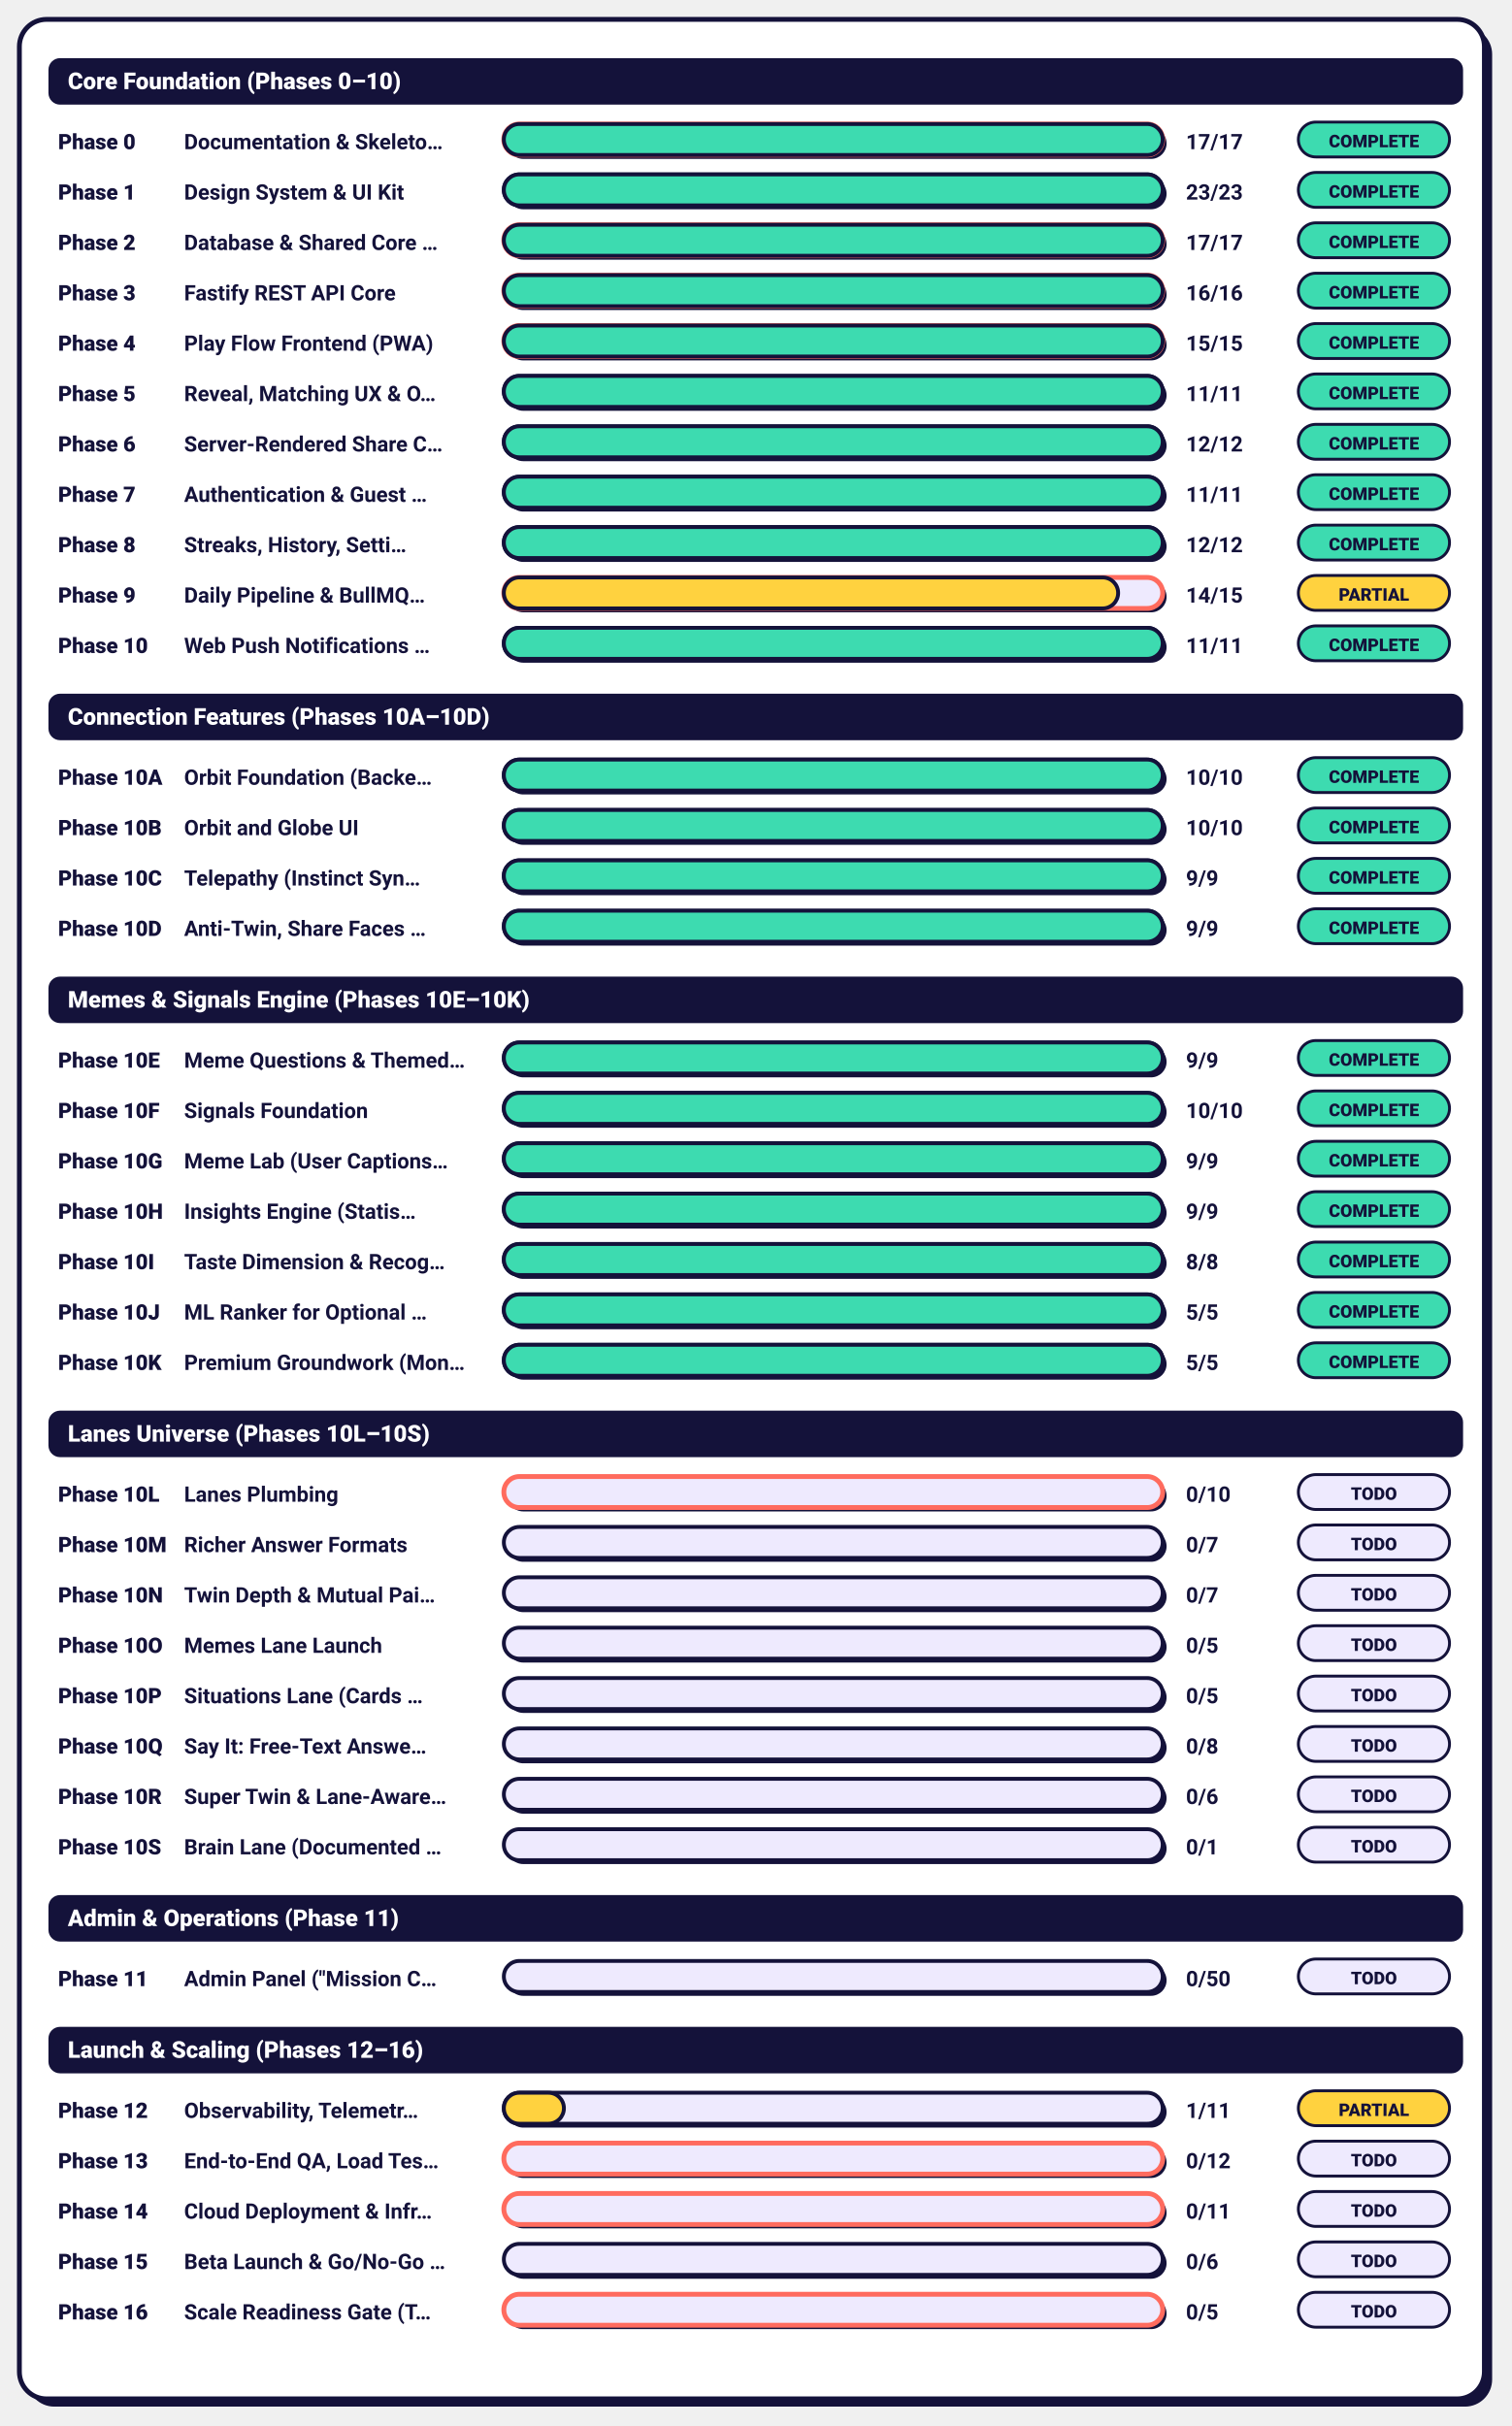
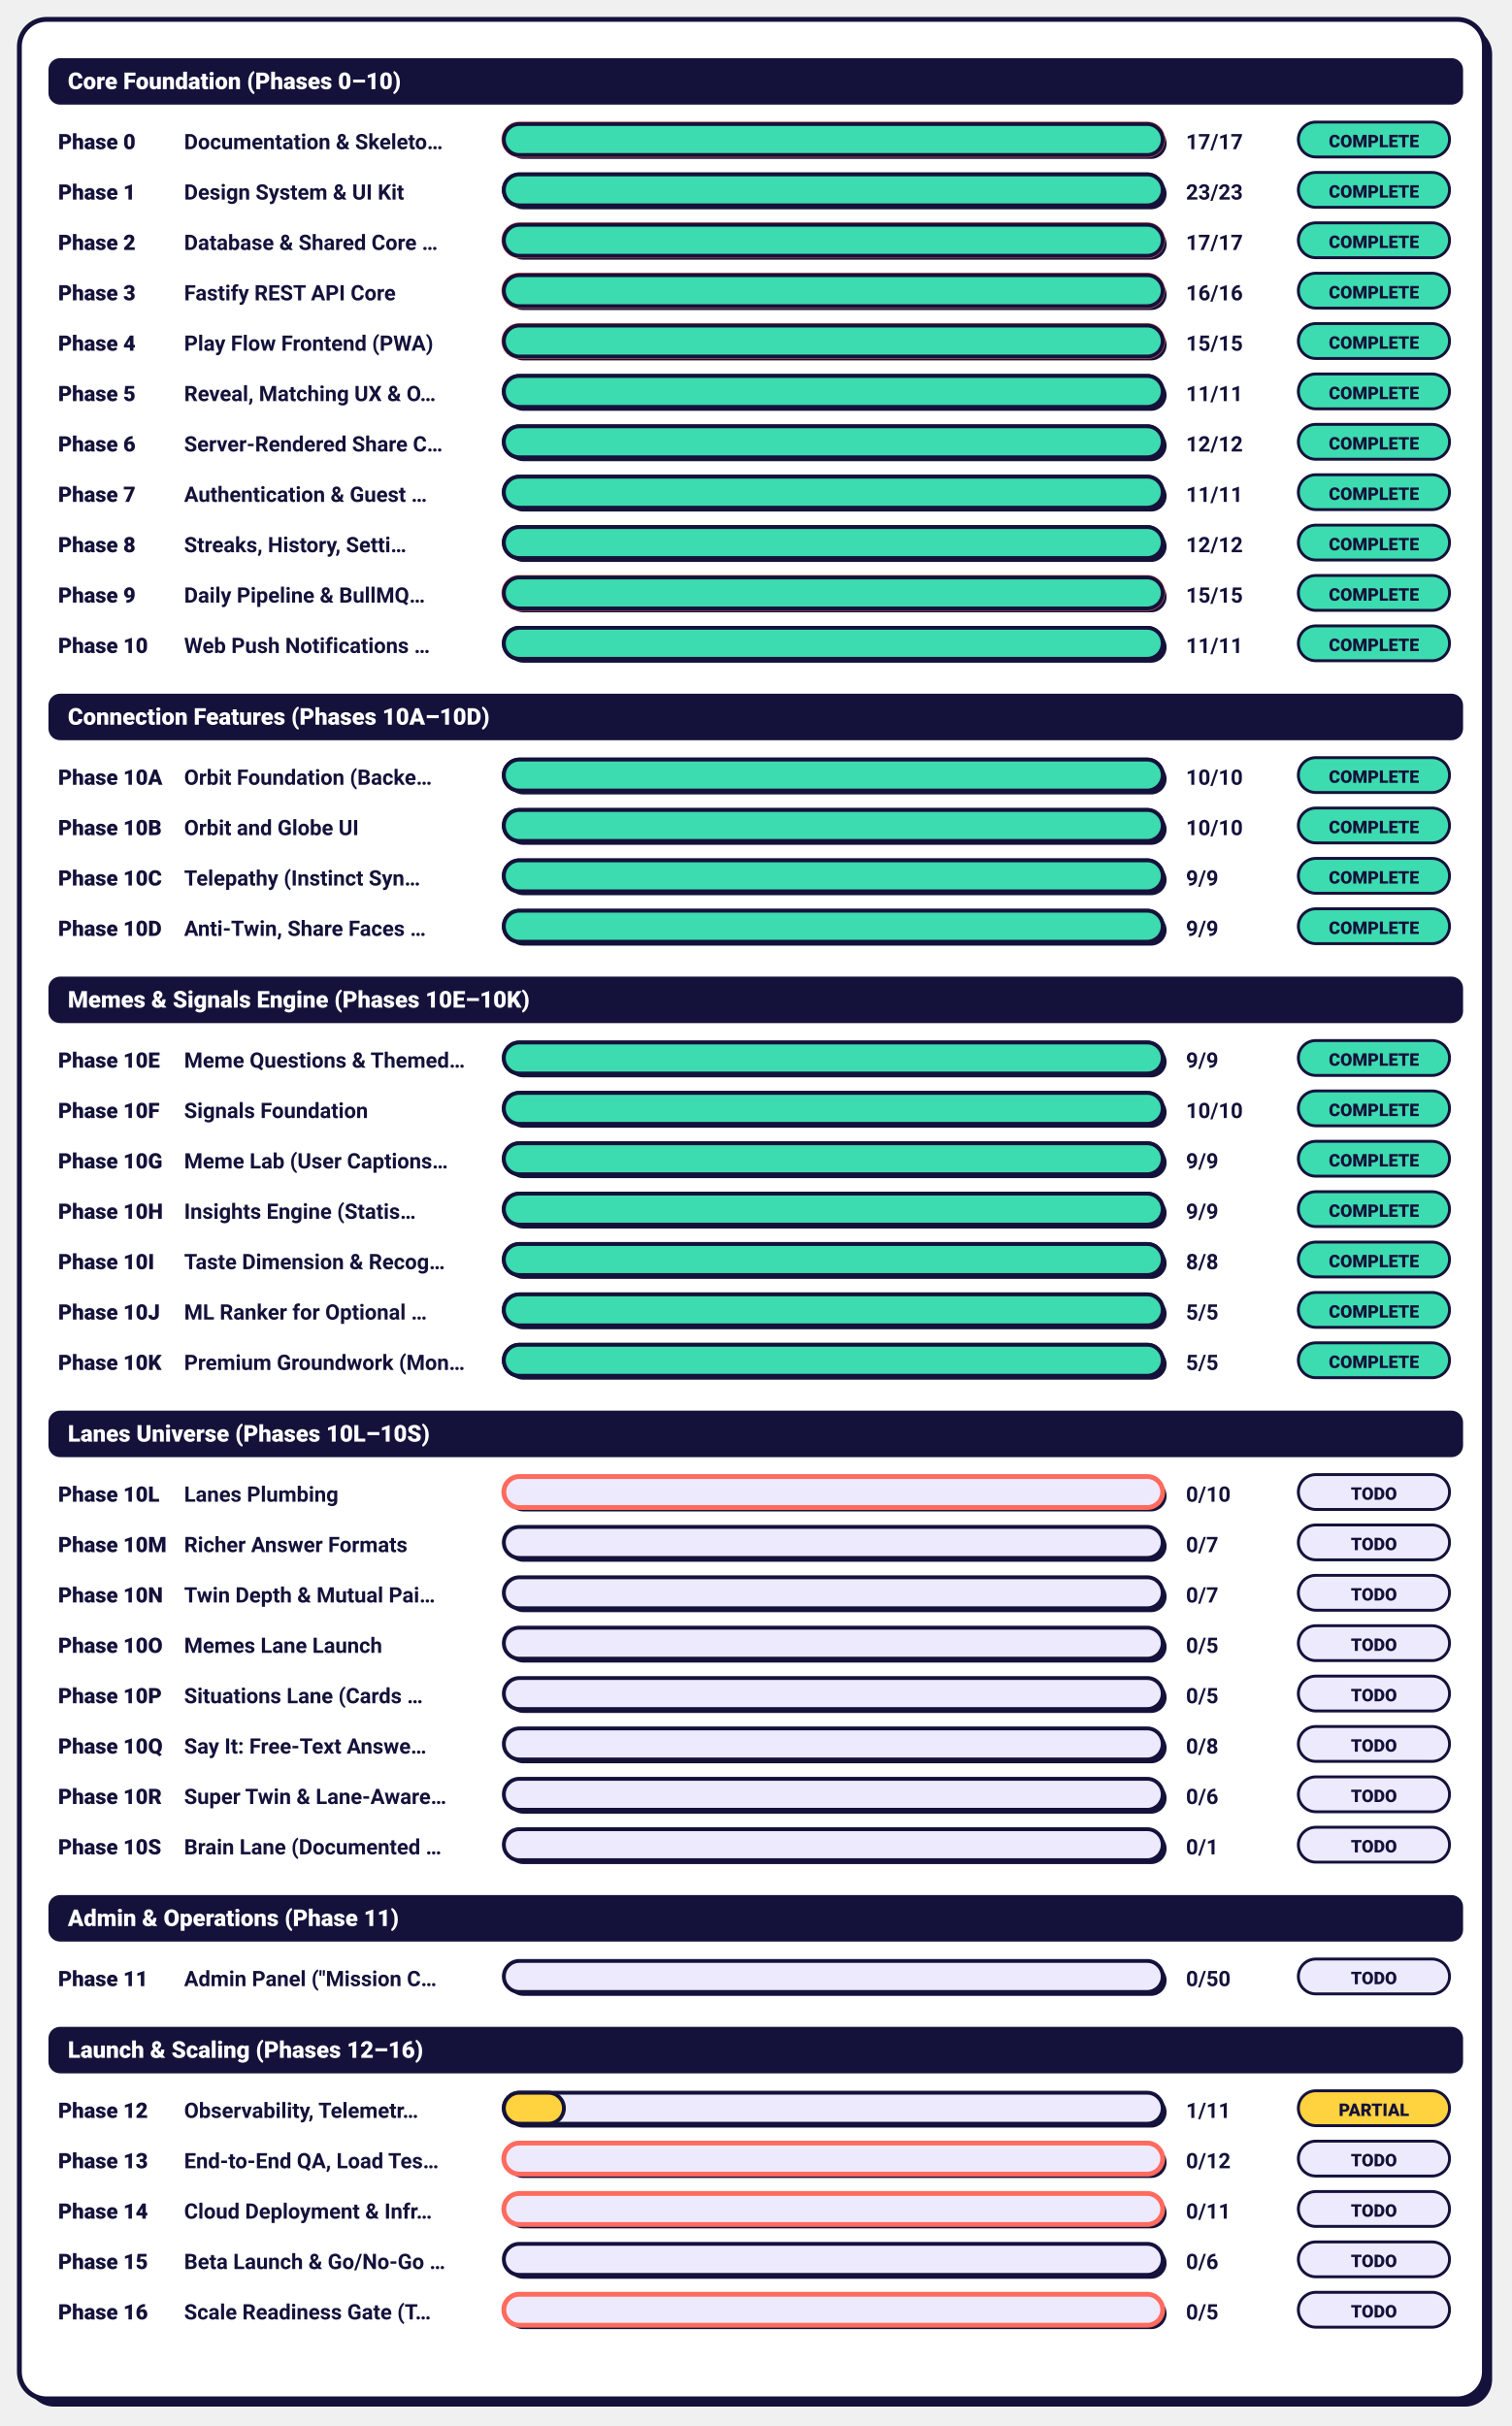
<svg xmlns="http://www.w3.org/2000/svg" width="780" height="1252" viewBox="0 0 780 1252">
  <style>
    text { font-family: system-ui, -apple-system, 'Segoe UI', Roboto, Helvetica, Arial, sans-serif; }
    .gh { font-size: 12px; font-weight: 800; fill: #FFFFFF; }
    .pid { font-size: 11px; font-weight: 800; fill: #14123A; }
    .pname { font-size: 11px; font-weight: 600; fill: #14123A; }
    .pcount { font-size: 11px; font-weight: 700; fill: #14123A; }
    .pstatus { font-size: 9px; font-weight: 800; fill: #14123A; text-anchor: middle; }
    .sh { fill: #14123A; rx: 8px; }
    .tk { fill: #EEEAFE; stroke: #14123A; stroke-width: 2; rx: 8px; }
    .tk-crit { fill: #EEEAFE; stroke: #FF6B5E; stroke-width: 2.5; rx: 8px; }
    .f-mint { fill: #3DDBB0; stroke: #14123A; stroke-width: 2; rx: 8px; }
    .f-sun { fill: #FFD23F; stroke: #14123A; stroke-width: 2; rx: 8px; }
    .f-lav { fill: #EEEAFE; stroke: #14123A; stroke-width: 2; rx: 8px; }
    .b-mint { fill: #3DDBB0; stroke: #14123A; stroke-width: 1.5; rx: 9px; }
    .b-sun { fill: #FFD23F; stroke: #14123A; stroke-width: 1.5; rx: 9px; }
    .b-lav { fill: #EEEAFE; stroke: #14123A; stroke-width: 1.5; rx: 9px; }
  </style>
  <rect x="14" y="14" width="756" height="1228" rx="14" fill="#14123A" />
  <rect x="10" y="10" width="756" height="1228" rx="14" fill="#FFFFFF" stroke="#14123A" stroke-width="2.5" />
  <rect x="25" y="30" width="730" height="24" rx="6" fill="#14123A" />
  <text x="35" y="46" class="gh">Core Foundation (Phases 0–10)</text>
  <text x="30" y="77" class="pid">Phase 0</text>
  <text x="95" y="77" class="pname">Documentation &amp; Skeleto…</text>
  <rect x="262" y="66" width="340" height="16" class="sh" />
  <rect x="260" y="64" width="340" height="16" class="tk-crit" />
  <rect x="260" y="64" width="340" height="16" class="f-mint" />
  <text x="612" y="77" class="pcount">17/17</text>
  <rect x="670" y="63" width="78" height="18" class="b-mint" />
  <text x="709" y="76" class="pstatus">COMPLETE</text>
  <text x="30" y="103" class="pid">Phase 1</text>
  <text x="95" y="103" class="pname">Design System &amp; UI Kit</text>
  <rect x="262" y="92" width="340" height="16" class="sh" />
  <rect x="260" y="90" width="340" height="16" class="tk" />
  <rect x="260" y="90" width="340" height="16" class="f-mint" />
  <text x="612" y="103" class="pcount">23/23</text>
  <rect x="670" y="89" width="78" height="18" class="b-mint" />
  <text x="709" y="102" class="pstatus">COMPLETE</text>
  <text x="30" y="129" class="pid">Phase 2</text>
  <text x="95" y="129" class="pname">Database &amp; Shared Core …</text>
  <rect x="262" y="118" width="340" height="16" class="sh" />
  <rect x="260" y="116" width="340" height="16" class="tk-crit" />
  <rect x="260" y="116" width="340" height="16" class="f-mint" />
  <text x="612" y="129" class="pcount">17/17</text>
  <rect x="670" y="115" width="78" height="18" class="b-mint" />
  <text x="709" y="128" class="pstatus">COMPLETE</text>
  <text x="30" y="155" class="pid">Phase 3</text>
  <text x="95" y="155" class="pname">Fastify REST API Core</text>
  <rect x="262" y="144" width="340" height="16" class="sh" />
  <rect x="260" y="142" width="340" height="16" class="tk-crit" />
  <rect x="260" y="142" width="340" height="16" class="f-mint" />
  <text x="612" y="155" class="pcount">16/16</text>
  <rect x="670" y="141" width="78" height="18" class="b-mint" />
  <text x="709" y="154" class="pstatus">COMPLETE</text>
  <text x="30" y="181" class="pid">Phase 4</text>
  <text x="95" y="181" class="pname">Play Flow Frontend (PWA)</text>
  <rect x="262" y="170" width="340" height="16" class="sh" />
  <rect x="260" y="168" width="340" height="16" class="tk-crit" />
  <rect x="260" y="168" width="340" height="16" class="f-mint" />
  <text x="612" y="181" class="pcount">15/15</text>
  <rect x="670" y="167" width="78" height="18" class="b-mint" />
  <text x="709" y="180" class="pstatus">COMPLETE</text>
  <text x="30" y="207" class="pid">Phase 5</text>
  <text x="95" y="207" class="pname">Reveal, Matching UX &amp; O…</text>
  <rect x="262" y="196" width="340" height="16" class="sh" />
  <rect x="260" y="194" width="340" height="16" class="tk" />
  <rect x="260" y="194" width="340" height="16" class="f-mint" />
  <text x="612" y="207" class="pcount">11/11</text>
  <rect x="670" y="193" width="78" height="18" class="b-mint" />
  <text x="709" y="206" class="pstatus">COMPLETE</text>
  <text x="30" y="233" class="pid">Phase 6</text>
  <text x="95" y="233" class="pname">Server-Rendered Share C…</text>
  <rect x="262" y="222" width="340" height="16" class="sh" />
  <rect x="260" y="220" width="340" height="16" class="tk" />
  <rect x="260" y="220" width="340" height="16" class="f-mint" />
  <text x="612" y="233" class="pcount">12/12</text>
  <rect x="670" y="219" width="78" height="18" class="b-mint" />
  <text x="709" y="232" class="pstatus">COMPLETE</text>
  <text x="30" y="259" class="pid">Phase 7</text>
  <text x="95" y="259" class="pname">Authentication &amp; Guest …</text>
  <rect x="262" y="248" width="340" height="16" class="sh" />
  <rect x="260" y="246" width="340" height="16" class="tk" />
  <rect x="260" y="246" width="340" height="16" class="f-mint" />
  <text x="612" y="259" class="pcount">11/11</text>
  <rect x="670" y="245" width="78" height="18" class="b-mint" />
  <text x="709" y="258" class="pstatus">COMPLETE</text>
  <text x="30" y="285" class="pid">Phase 8</text>
  <text x="95" y="285" class="pname">Streaks, History, Setti…</text>
  <rect x="262" y="274" width="340" height="16" class="sh" />
  <rect x="260" y="272" width="340" height="16" class="tk" />
  <rect x="260" y="272" width="340" height="16" class="f-mint" />
  <text x="612" y="285" class="pcount">12/12</text>
  <rect x="670" y="271" width="78" height="18" class="b-mint" />
  <text x="709" y="284" class="pstatus">COMPLETE</text>
  <text x="30" y="311" class="pid">Phase 9</text>
  <text x="95" y="311" class="pname">Daily Pipeline &amp; BullMQ…</text>
  <rect x="262" y="300" width="340" height="16" class="sh" />
  <rect x="260" y="298" width="340" height="16" class="tk-crit" />
-   <rect x="260" y="298" width="317" height="16" class="f-sun" />
-   <text x="612" y="311" class="pcount">14/15</text>
-   <rect x="670" y="297" width="78" height="18" class="b-sun" />
-   <text x="709" y="310" class="pstatus">PARTIAL</text>
+   <rect x="260" y="298" width="340" height="16" class="f-mint" />
+   <text x="612" y="311" class="pcount">15/15</text>
+   <rect x="670" y="297" width="78" height="18" class="b-mint" />
+   <text x="709" y="310" class="pstatus">COMPLETE</text>
  <text x="30" y="337" class="pid">Phase 10</text>
  <text x="95" y="337" class="pname">Web Push Notifications …</text>
  <rect x="262" y="326" width="340" height="16" class="sh" />
  <rect x="260" y="324" width="340" height="16" class="tk" />
  <rect x="260" y="324" width="340" height="16" class="f-mint" />
  <text x="612" y="337" class="pcount">11/11</text>
  <rect x="670" y="323" width="78" height="18" class="b-mint" />
  <text x="709" y="336" class="pstatus">COMPLETE</text>
  <rect x="25" y="358" width="730" height="24" rx="6" fill="#14123A" />
  <text x="35" y="374" class="gh">Connection Features (Phases 10A–10D)</text>
  <text x="30" y="405" class="pid">Phase 10A</text>
  <text x="95" y="405" class="pname">Orbit Foundation (Backe…</text>
  <rect x="262" y="394" width="340" height="16" class="sh" />
  <rect x="260" y="392" width="340" height="16" class="tk" />
  <rect x="260" y="392" width="340" height="16" class="f-mint" />
  <text x="612" y="405" class="pcount">10/10</text>
  <rect x="670" y="391" width="78" height="18" class="b-mint" />
  <text x="709" y="404" class="pstatus">COMPLETE</text>
  <text x="30" y="431" class="pid">Phase 10B</text>
  <text x="95" y="431" class="pname">Orbit and Globe UI</text>
  <rect x="262" y="420" width="340" height="16" class="sh" />
  <rect x="260" y="418" width="340" height="16" class="tk" />
  <rect x="260" y="418" width="340" height="16" class="f-mint" />
  <text x="612" y="431" class="pcount">10/10</text>
  <rect x="670" y="417" width="78" height="18" class="b-mint" />
  <text x="709" y="430" class="pstatus">COMPLETE</text>
  <text x="30" y="457" class="pid">Phase 10C</text>
  <text x="95" y="457" class="pname">Telepathy (Instinct Syn…</text>
  <rect x="262" y="446" width="340" height="16" class="sh" />
  <rect x="260" y="444" width="340" height="16" class="tk" />
  <rect x="260" y="444" width="340" height="16" class="f-mint" />
  <text x="612" y="457" class="pcount">9/9</text>
  <rect x="670" y="443" width="78" height="18" class="b-mint" />
  <text x="709" y="456" class="pstatus">COMPLETE</text>
  <text x="30" y="483" class="pid">Phase 10D</text>
  <text x="95" y="483" class="pname">Anti-Twin, Share Faces …</text>
  <rect x="262" y="472" width="340" height="16" class="sh" />
  <rect x="260" y="470" width="340" height="16" class="tk" />
  <rect x="260" y="470" width="340" height="16" class="f-mint" />
  <text x="612" y="483" class="pcount">9/9</text>
  <rect x="670" y="469" width="78" height="18" class="b-mint" />
  <text x="709" y="482" class="pstatus">COMPLETE</text>
  <rect x="25" y="504" width="730" height="24" rx="6" fill="#14123A" />
  <text x="35" y="520" class="gh">Memes &amp; Signals Engine (Phases 10E–10K)</text>
  <text x="30" y="551" class="pid">Phase 10E</text>
  <text x="95" y="551" class="pname">Meme Questions &amp; Themed…</text>
  <rect x="262" y="540" width="340" height="16" class="sh" />
  <rect x="260" y="538" width="340" height="16" class="tk" />
  <rect x="260" y="538" width="340" height="16" class="f-mint" />
  <text x="612" y="551" class="pcount">9/9</text>
  <rect x="670" y="537" width="78" height="18" class="b-mint" />
  <text x="709" y="550" class="pstatus">COMPLETE</text>
  <text x="30" y="577" class="pid">Phase 10F</text>
  <text x="95" y="577" class="pname">Signals Foundation</text>
  <rect x="262" y="566" width="340" height="16" class="sh" />
  <rect x="260" y="564" width="340" height="16" class="tk" />
  <rect x="260" y="564" width="340" height="16" class="f-mint" />
  <text x="612" y="577" class="pcount">10/10</text>
  <rect x="670" y="563" width="78" height="18" class="b-mint" />
  <text x="709" y="576" class="pstatus">COMPLETE</text>
  <text x="30" y="603" class="pid">Phase 10G</text>
  <text x="95" y="603" class="pname">Meme Lab (User Captions…</text>
  <rect x="262" y="592" width="340" height="16" class="sh" />
  <rect x="260" y="590" width="340" height="16" class="tk" />
  <rect x="260" y="590" width="340" height="16" class="f-mint" />
  <text x="612" y="603" class="pcount">9/9</text>
  <rect x="670" y="589" width="78" height="18" class="b-mint" />
  <text x="709" y="602" class="pstatus">COMPLETE</text>
  <text x="30" y="629" class="pid">Phase 10H</text>
  <text x="95" y="629" class="pname">Insights Engine (Statis…</text>
  <rect x="262" y="618" width="340" height="16" class="sh" />
  <rect x="260" y="616" width="340" height="16" class="tk" />
  <rect x="260" y="616" width="340" height="16" class="f-mint" />
  <text x="612" y="629" class="pcount">9/9</text>
  <rect x="670" y="615" width="78" height="18" class="b-mint" />
  <text x="709" y="628" class="pstatus">COMPLETE</text>
  <text x="30" y="655" class="pid">Phase 10I</text>
  <text x="95" y="655" class="pname">Taste Dimension &amp; Recog…</text>
  <rect x="262" y="644" width="340" height="16" class="sh" />
  <rect x="260" y="642" width="340" height="16" class="tk" />
  <rect x="260" y="642" width="340" height="16" class="f-mint" />
  <text x="612" y="655" class="pcount">8/8</text>
  <rect x="670" y="641" width="78" height="18" class="b-mint" />
  <text x="709" y="654" class="pstatus">COMPLETE</text>
  <text x="30" y="681" class="pid">Phase 10J</text>
  <text x="95" y="681" class="pname">ML Ranker for Optional …</text>
  <rect x="262" y="670" width="340" height="16" class="sh" />
  <rect x="260" y="668" width="340" height="16" class="tk" />
  <rect x="260" y="668" width="340" height="16" class="f-mint" />
  <text x="612" y="681" class="pcount">5/5</text>
  <rect x="670" y="667" width="78" height="18" class="b-mint" />
  <text x="709" y="680" class="pstatus">COMPLETE</text>
  <text x="30" y="707" class="pid">Phase 10K</text>
  <text x="95" y="707" class="pname">Premium Groundwork (Mon…</text>
  <rect x="262" y="696" width="340" height="16" class="sh" />
  <rect x="260" y="694" width="340" height="16" class="tk" />
  <rect x="260" y="694" width="340" height="16" class="f-mint" />
  <text x="612" y="707" class="pcount">5/5</text>
  <rect x="670" y="693" width="78" height="18" class="b-mint" />
  <text x="709" y="706" class="pstatus">COMPLETE</text>
  <rect x="25" y="728" width="730" height="24" rx="6" fill="#14123A" />
  <text x="35" y="744" class="gh">Lanes Universe (Phases 10L–10S)</text>
  <text x="30" y="775" class="pid">Phase 10L</text>
  <text x="95" y="775" class="pname">Lanes Plumbing</text>
  <rect x="262" y="764" width="340" height="16" class="sh" />
  <rect x="260" y="762" width="340" height="16" class="tk-crit" />
  <text x="612" y="775" class="pcount">0/10</text>
  <rect x="670" y="761" width="78" height="18" class="b-lav" />
  <text x="709" y="774" class="pstatus">TODO</text>
  <text x="30" y="801" class="pid">Phase 10M</text>
  <text x="95" y="801" class="pname">Richer Answer Formats</text>
  <rect x="262" y="790" width="340" height="16" class="sh" />
  <rect x="260" y="788" width="340" height="16" class="tk" />
  <text x="612" y="801" class="pcount">0/7</text>
  <rect x="670" y="787" width="78" height="18" class="b-lav" />
  <text x="709" y="800" class="pstatus">TODO</text>
  <text x="30" y="827" class="pid">Phase 10N</text>
  <text x="95" y="827" class="pname">Twin Depth &amp; Mutual Pai…</text>
  <rect x="262" y="816" width="340" height="16" class="sh" />
  <rect x="260" y="814" width="340" height="16" class="tk" />
  <text x="612" y="827" class="pcount">0/7</text>
  <rect x="670" y="813" width="78" height="18" class="b-lav" />
  <text x="709" y="826" class="pstatus">TODO</text>
  <text x="30" y="853" class="pid">Phase 10O</text>
  <text x="95" y="853" class="pname">Memes Lane Launch</text>
  <rect x="262" y="842" width="340" height="16" class="sh" />
  <rect x="260" y="840" width="340" height="16" class="tk" />
  <text x="612" y="853" class="pcount">0/5</text>
  <rect x="670" y="839" width="78" height="18" class="b-lav" />
  <text x="709" y="852" class="pstatus">TODO</text>
  <text x="30" y="879" class="pid">Phase 10P</text>
  <text x="95" y="879" class="pname">Situations Lane (Cards …</text>
  <rect x="262" y="868" width="340" height="16" class="sh" />
  <rect x="260" y="866" width="340" height="16" class="tk" />
  <text x="612" y="879" class="pcount">0/5</text>
  <rect x="670" y="865" width="78" height="18" class="b-lav" />
  <text x="709" y="878" class="pstatus">TODO</text>
  <text x="30" y="905" class="pid">Phase 10Q</text>
  <text x="95" y="905" class="pname">Say It: Free-Text Answe…</text>
  <rect x="262" y="894" width="340" height="16" class="sh" />
  <rect x="260" y="892" width="340" height="16" class="tk" />
  <text x="612" y="905" class="pcount">0/8</text>
  <rect x="670" y="891" width="78" height="18" class="b-lav" />
  <text x="709" y="904" class="pstatus">TODO</text>
  <text x="30" y="931" class="pid">Phase 10R</text>
  <text x="95" y="931" class="pname">Super Twin &amp; Lane-Aware…</text>
  <rect x="262" y="920" width="340" height="16" class="sh" />
  <rect x="260" y="918" width="340" height="16" class="tk" />
  <text x="612" y="931" class="pcount">0/6</text>
  <rect x="670" y="917" width="78" height="18" class="b-lav" />
  <text x="709" y="930" class="pstatus">TODO</text>
  <text x="30" y="957" class="pid">Phase 10S</text>
  <text x="95" y="957" class="pname">Brain Lane (Documented …</text>
  <rect x="262" y="946" width="340" height="16" class="sh" />
  <rect x="260" y="944" width="340" height="16" class="tk" />
  <text x="612" y="957" class="pcount">0/1</text>
  <rect x="670" y="943" width="78" height="18" class="b-lav" />
  <text x="709" y="956" class="pstatus">TODO</text>
  <rect x="25" y="978" width="730" height="24" rx="6" fill="#14123A" />
  <text x="35" y="994" class="gh">Admin &amp; Operations (Phase 11)</text>
  <text x="30" y="1025" class="pid">Phase 11</text>
  <text x="95" y="1025" class="pname">Admin Panel ("Mission C…</text>
  <rect x="262" y="1014" width="340" height="16" class="sh" />
  <rect x="260" y="1012" width="340" height="16" class="tk" />
  <text x="612" y="1025" class="pcount">0/50</text>
  <rect x="670" y="1011" width="78" height="18" class="b-lav" />
  <text x="709" y="1024" class="pstatus">TODO</text>
  <rect x="25" y="1046" width="730" height="24" rx="6" fill="#14123A" />
  <text x="35" y="1062" class="gh">Launch &amp; Scaling (Phases 12–16)</text>
  <text x="30" y="1093" class="pid">Phase 12</text>
  <text x="95" y="1093" class="pname">Observability, Telemetr…</text>
  <rect x="262" y="1082" width="340" height="16" class="sh" />
  <rect x="260" y="1080" width="340" height="16" class="tk" />
  <rect x="260" y="1080" width="31" height="16" class="f-sun" />
  <text x="612" y="1093" class="pcount">1/11</text>
  <rect x="670" y="1079" width="78" height="18" class="b-sun" />
  <text x="709" y="1092" class="pstatus">PARTIAL</text>
  <text x="30" y="1119" class="pid">Phase 13</text>
  <text x="95" y="1119" class="pname">End-to-End QA, Load Tes…</text>
  <rect x="262" y="1108" width="340" height="16" class="sh" />
  <rect x="260" y="1106" width="340" height="16" class="tk-crit" />
  <text x="612" y="1119" class="pcount">0/12</text>
  <rect x="670" y="1105" width="78" height="18" class="b-lav" />
  <text x="709" y="1118" class="pstatus">TODO</text>
  <text x="30" y="1145" class="pid">Phase 14</text>
  <text x="95" y="1145" class="pname">Cloud Deployment &amp; Infr…</text>
  <rect x="262" y="1134" width="340" height="16" class="sh" />
  <rect x="260" y="1132" width="340" height="16" class="tk-crit" />
  <text x="612" y="1145" class="pcount">0/11</text>
  <rect x="670" y="1131" width="78" height="18" class="b-lav" />
  <text x="709" y="1144" class="pstatus">TODO</text>
  <text x="30" y="1171" class="pid">Phase 15</text>
  <text x="95" y="1171" class="pname">Beta Launch &amp; Go/No-Go …</text>
  <rect x="262" y="1160" width="340" height="16" class="sh" />
  <rect x="260" y="1158" width="340" height="16" class="tk" />
  <text x="612" y="1171" class="pcount">0/6</text>
  <rect x="670" y="1157" width="78" height="18" class="b-lav" />
  <text x="709" y="1170" class="pstatus">TODO</text>
  <text x="30" y="1197" class="pid">Phase 16</text>
  <text x="95" y="1197" class="pname">Scale Readiness Gate (T…</text>
  <rect x="262" y="1186" width="340" height="16" class="sh" />
  <rect x="260" y="1184" width="340" height="16" class="tk-crit" />
  <text x="612" y="1197" class="pcount">0/5</text>
  <rect x="670" y="1183" width="78" height="18" class="b-lav" />
  <text x="709" y="1196" class="pstatus">TODO</text>
</svg>
